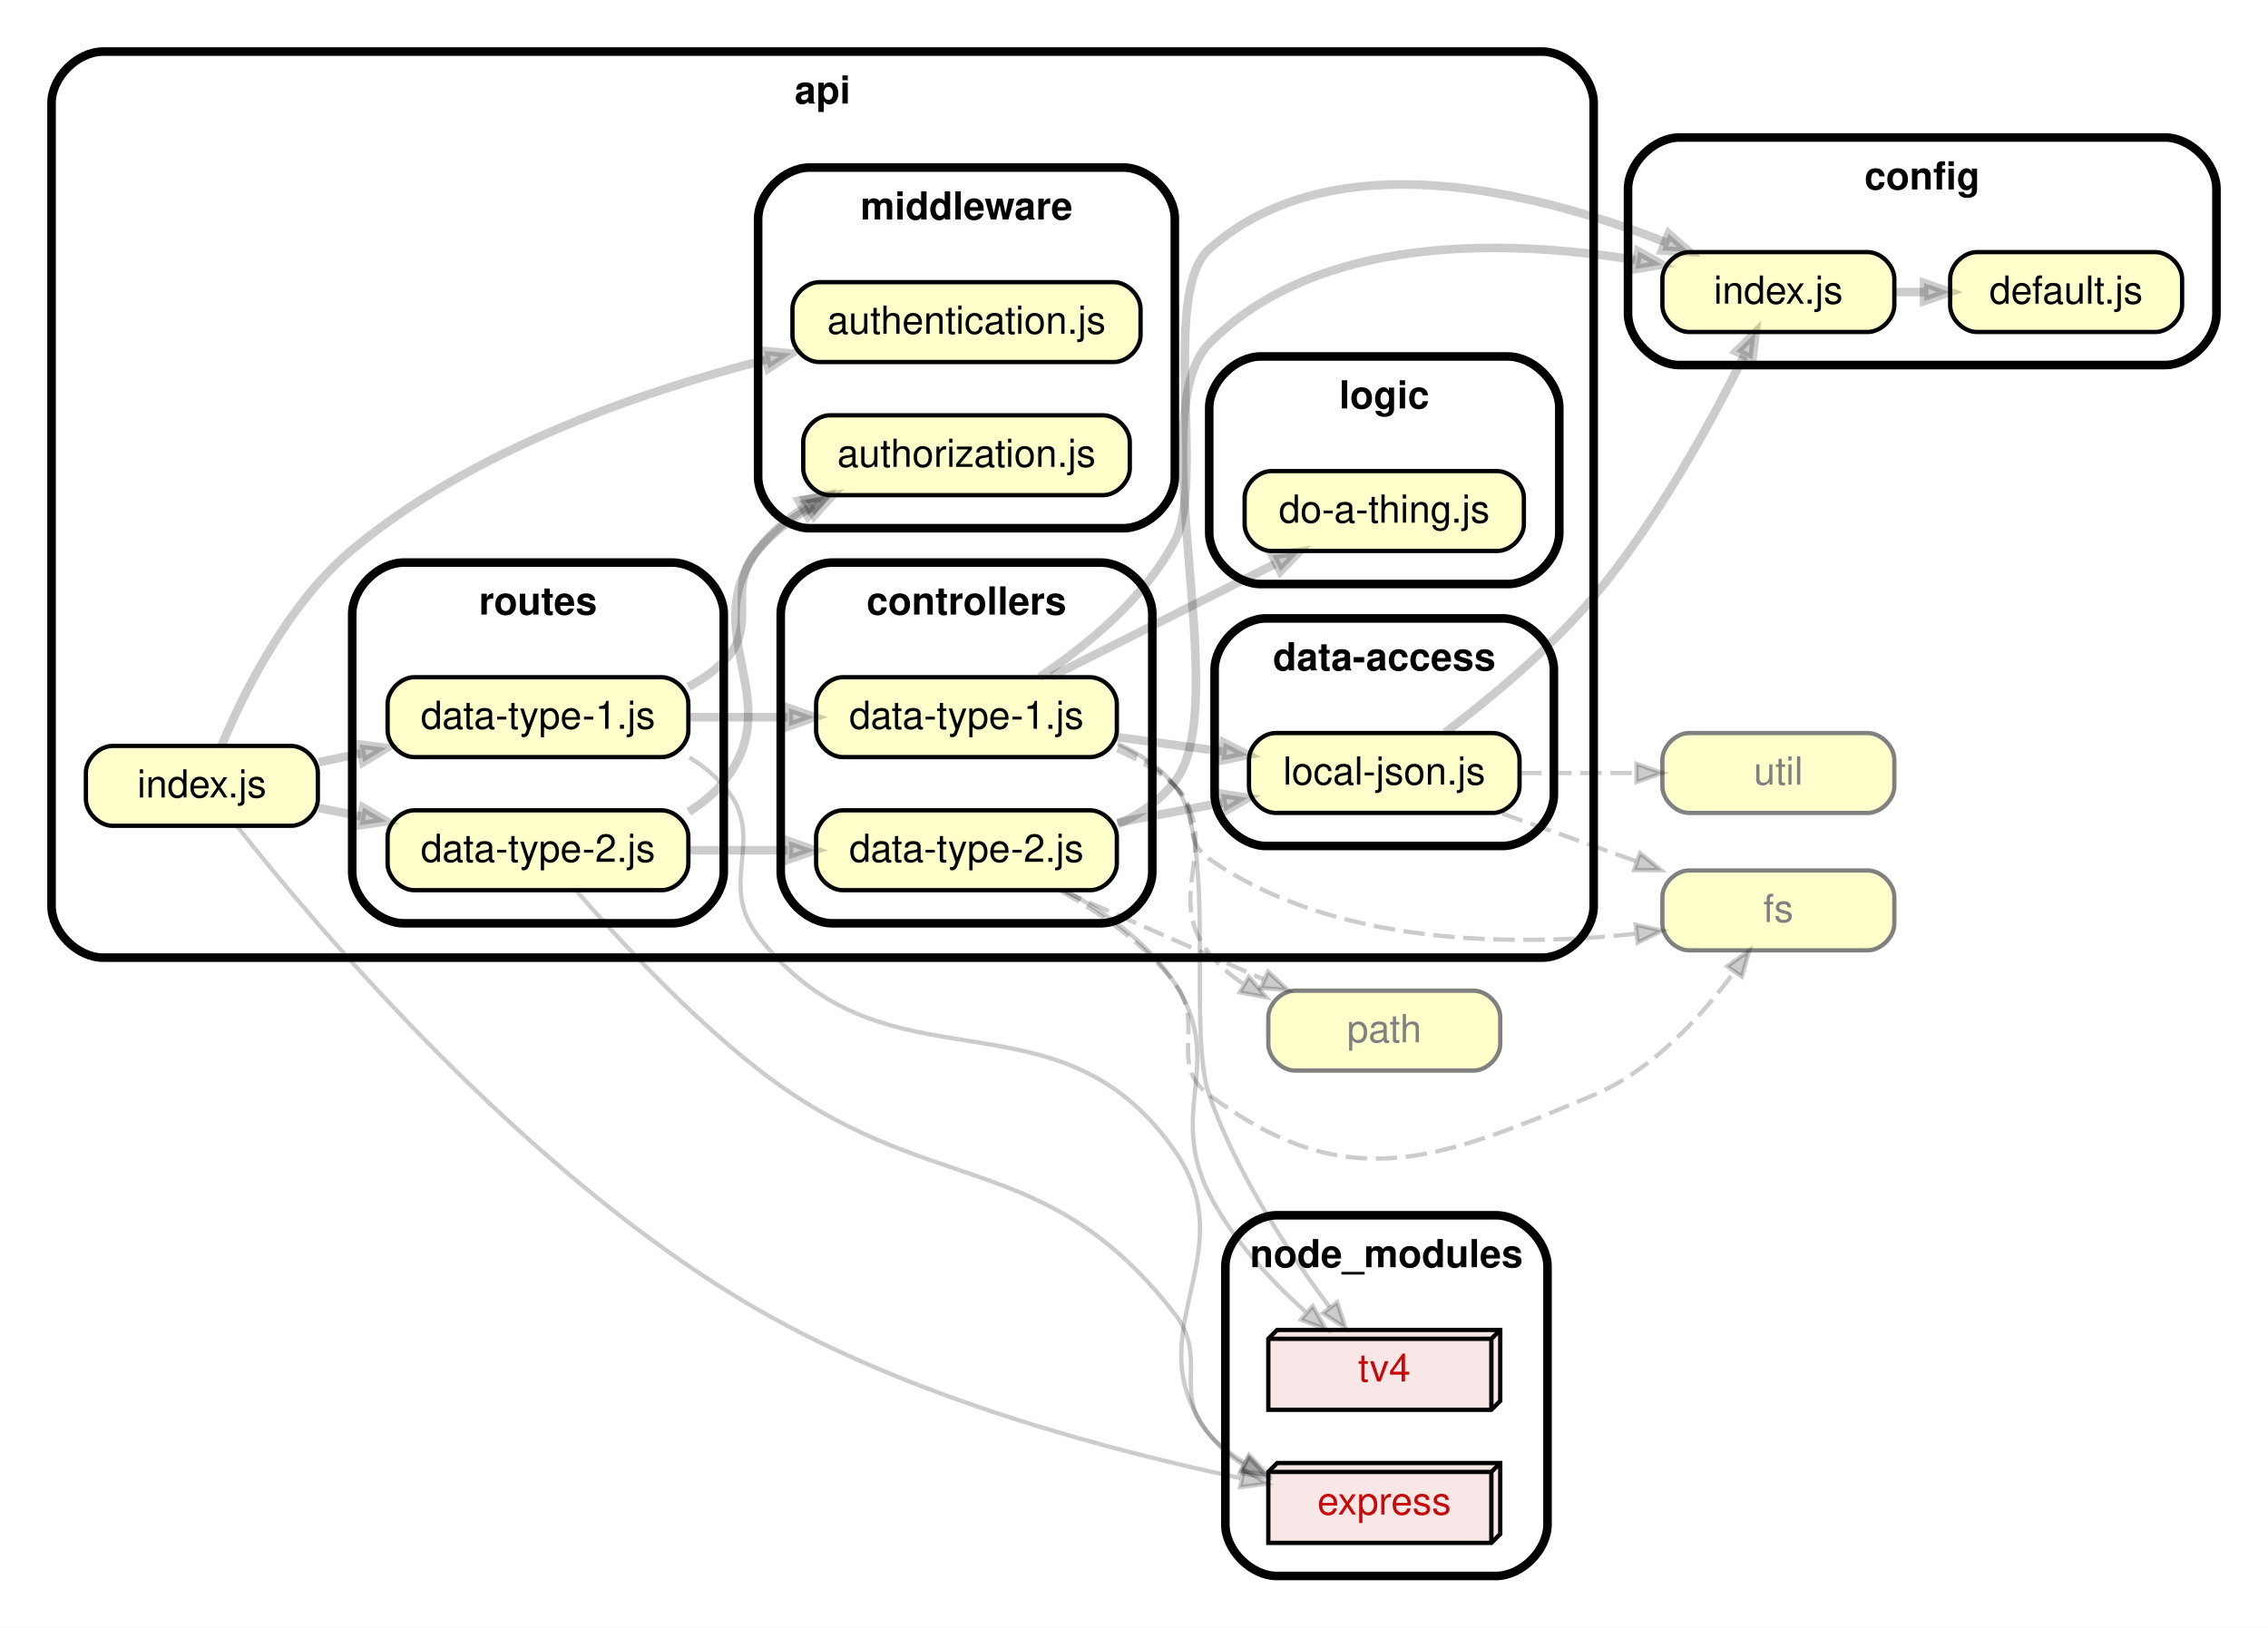
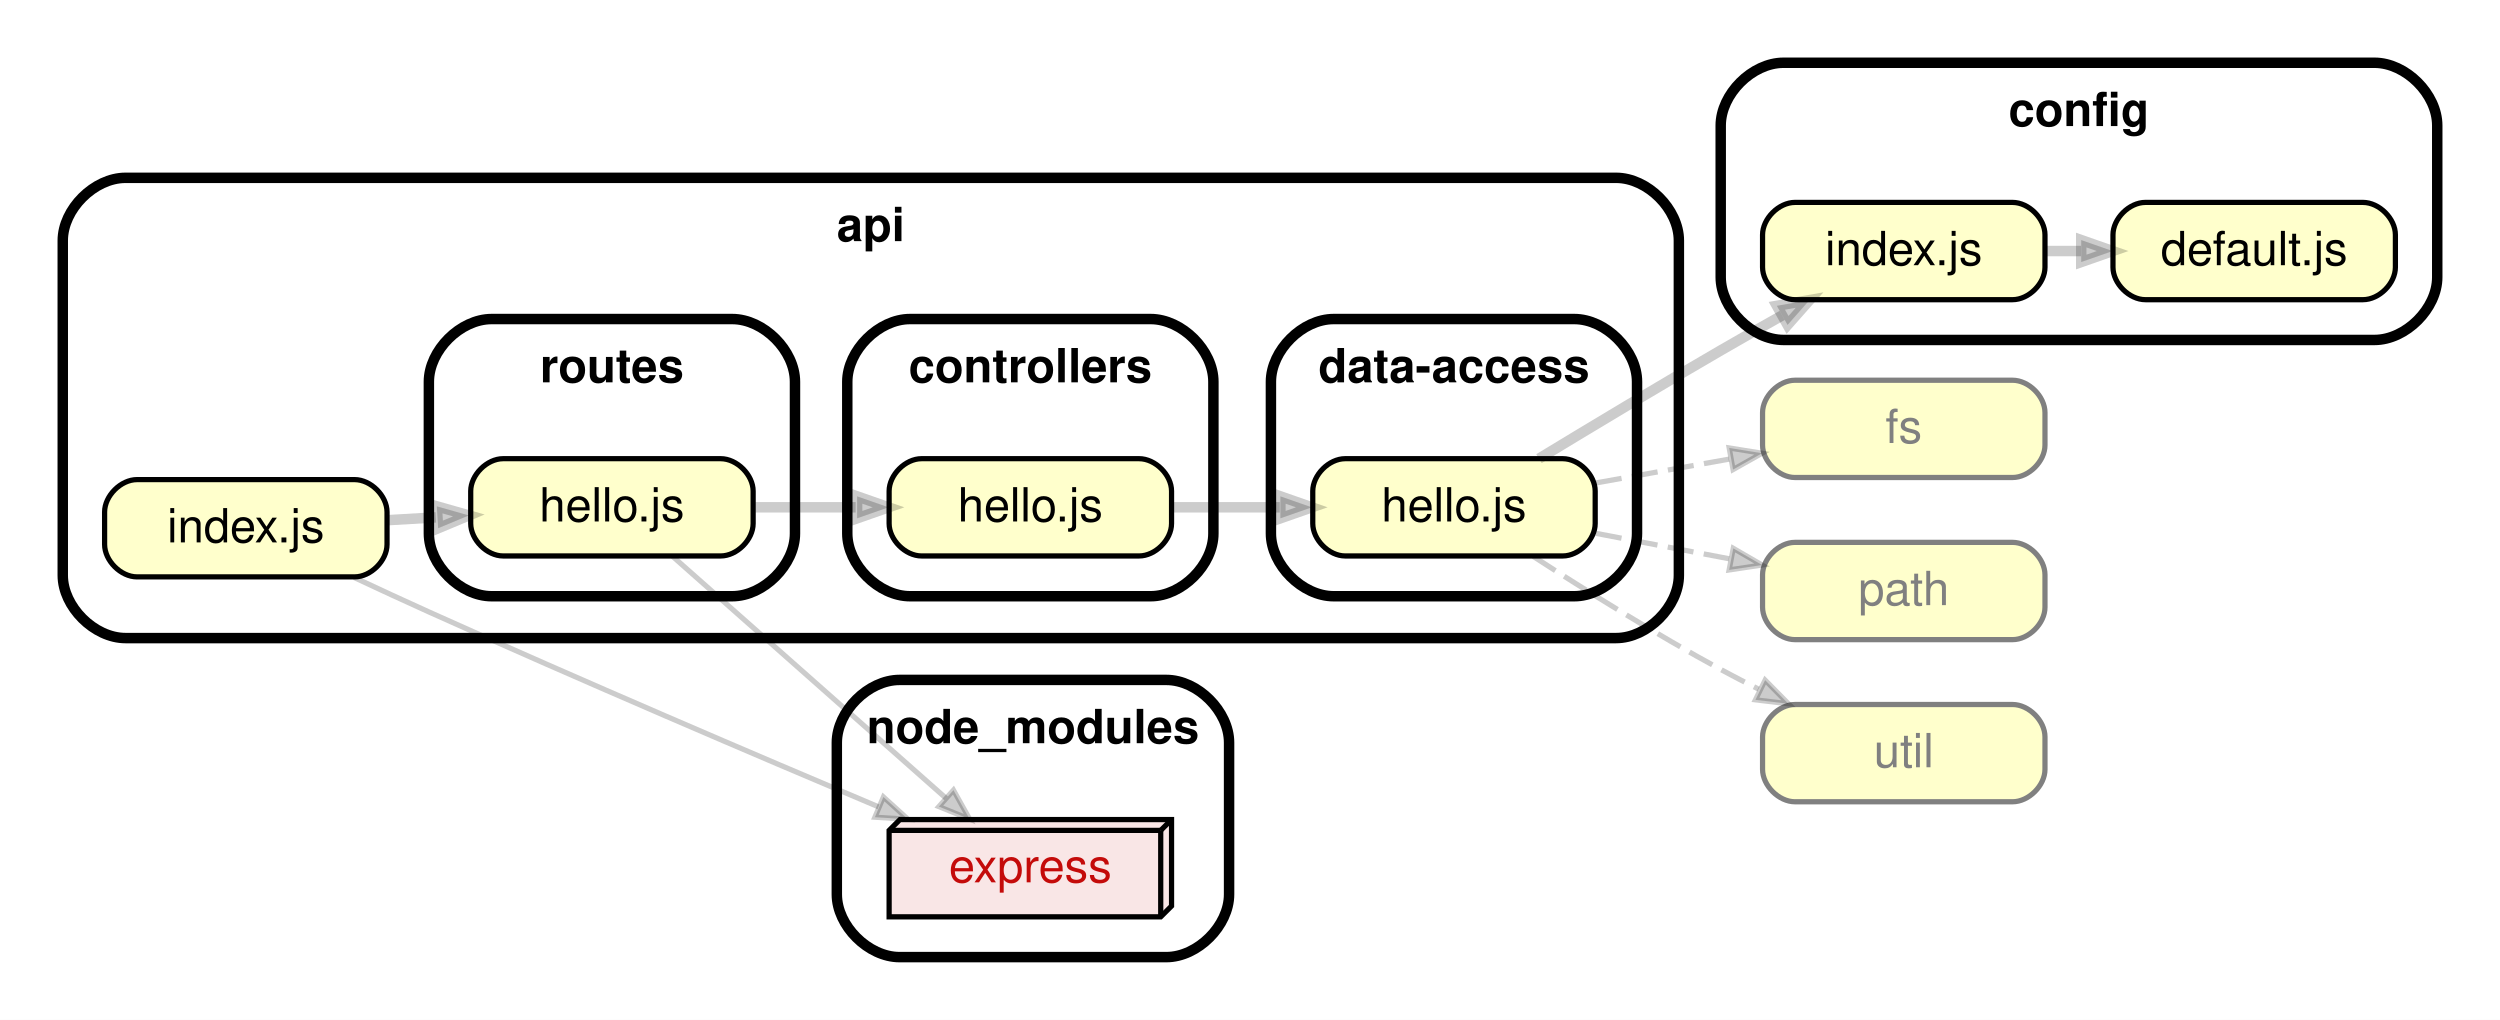
- <svg xmlns="http://www.w3.org/2000/svg" xmlns:xlink="http://www.w3.org/1999/xlink" width="528pt" height="379pt" viewBox="0.00 0.00 528.04 379.00">
-   <g id="graph0" class="graph" transform="scale(1 1) rotate(0) translate(4 375)">
-     <polygon fill="white" stroke="transparent" points="-4,4 -4,-375 524.04,-375 524.04,4 -4,4" />
+ <svg xmlns="http://www.w3.org/2000/svg" xmlns:xlink="http://www.w3.org/1999/xlink" width="478pt" height="195pt" viewBox="0.00 0.00 478.00 195.00">
+   <g id="graph0" class="graph" transform="scale(1 1) rotate(0) translate(4 191)">
+     <polygon fill="white" stroke="transparent" points="-4,4 -4,-191 474,-191 474,4 -4,4" />
    <g id="clust1" class="cluster">
-       <path fill="#ffffff" stroke="black" stroke-width="2" d="M20,-152C20,-152 355.04,-152 355.04,-152 361.04,-152 367.04,-158 367.04,-164 367.04,-164 367.04,-351 367.04,-351 367.04,-357 361.04,-363 355.04,-363 355.04,-363 20,-363 20,-363 14,-363 8,-357 8,-351 8,-351 8,-164 8,-164 8,-158 14,-152 20,-152" />
-       <text text-anchor="middle" x="187.52" y="-350.9" font-family="Helvetica,sans-Serif" font-weight="bold" font-size="9.00">api</text>
+       <path fill="#ffffff" stroke="black" stroke-width="2" d="M20,-69C20,-69 305,-69 305,-69 311,-69 317,-75 317,-81 317,-81 317,-145 317,-145 317,-151 311,-157 305,-157 305,-157 20,-157 20,-157 14,-157 8,-151 8,-145 8,-145 8,-81 8,-81 8,-75 14,-69 20,-69" />
+       <text text-anchor="middle" x="162.5" y="-144.9" font-family="Helvetica,sans-Serif" font-weight="bold" font-size="9.00">api</text>
    </g>
    <g id="clust2" class="cluster">
-       <path fill="#ffffff" stroke="black" stroke-width="2" d="M189.77,-160C189.77,-160 252.28,-160 252.28,-160 258.28,-160 264.28,-166 264.28,-172 264.28,-172 264.28,-232 264.28,-232 264.28,-238 258.28,-244 252.28,-244 252.28,-244 189.77,-244 189.77,-244 183.77,-244 177.77,-238 177.77,-232 177.77,-232 177.77,-172 177.77,-172 177.77,-166 183.77,-160 189.77,-160" />
-       <text text-anchor="middle" x="221.02" y="-231.9" font-family="Helvetica,sans-Serif" font-weight="bold" font-size="9.00">controllers</text>
+       <path fill="#ffffff" stroke="black" stroke-width="2" d="M170,-77C170,-77 216,-77 216,-77 222,-77 228,-83 228,-89 228,-89 228,-118 228,-118 228,-124 222,-130 216,-130 216,-130 170,-130 170,-130 164,-130 158,-124 158,-118 158,-118 158,-89 158,-89 158,-83 164,-77 170,-77" />
+       <text text-anchor="middle" x="193" y="-117.9" font-family="Helvetica,sans-Serif" font-weight="bold" font-size="9.00">controllers</text>
    </g>
    <g id="clust3" class="cluster">
-       <path fill="#ffffff" stroke="black" stroke-width="2" d="M290.79,-178C290.79,-178 345.78,-178 345.78,-178 351.78,-178 357.78,-184 357.78,-190 357.78,-190 357.78,-219 357.78,-219 357.78,-225 351.78,-231 345.78,-231 345.78,-231 290.79,-231 290.79,-231 284.79,-231 278.79,-225 278.79,-219 278.79,-219 278.79,-190 278.79,-190 278.79,-184 284.79,-178 290.79,-178" />
-       <text text-anchor="middle" x="318.29" y="-218.9" font-family="Helvetica,sans-Serif" font-weight="bold" font-size="9.00">data-access</text>
+       <path fill="#ffffff" stroke="black" stroke-width="2" d="M251,-77C251,-77 297,-77 297,-77 303,-77 309,-83 309,-89 309,-89 309,-118 309,-118 309,-124 303,-130 297,-130 297,-130 251,-130 251,-130 245,-130 239,-124 239,-118 239,-118 239,-89 239,-89 239,-83 245,-77 251,-77" />
+       <text text-anchor="middle" x="274" y="-117.9" font-family="Helvetica,sans-Serif" font-weight="bold" font-size="9.00">data-access</text>
    </g>
    <g id="clust4" class="cluster">
-       <path fill="#ffffff" stroke="black" stroke-width="2" d="M289.53,-239C289.53,-239 347.04,-239 347.04,-239 353.04,-239 359.04,-245 359.04,-251 359.04,-251 359.04,-280 359.04,-280 359.04,-286 353.04,-292 347.04,-292 347.04,-292 289.53,-292 289.53,-292 283.53,-292 277.53,-286 277.53,-280 277.53,-280 277.53,-251 277.53,-251 277.53,-245 283.53,-239 289.53,-239" />
-       <text text-anchor="middle" x="318.29" y="-279.9" font-family="Helvetica,sans-Serif" font-weight="bold" font-size="9.00">logic</text>
+       <path fill="#ffffff" stroke="black" stroke-width="2" d="M90,-77C90,-77 136,-77 136,-77 142,-77 148,-83 148,-89 148,-89 148,-118 148,-118 148,-124 142,-130 136,-130 136,-130 90,-130 90,-130 84,-130 78,-124 78,-118 78,-118 78,-89 78,-89 78,-83 84,-77 90,-77" />
+       <text text-anchor="middle" x="113" y="-117.9" font-family="Helvetica,sans-Serif" font-weight="bold" font-size="9.00">routes</text>
    </g>
    <g id="clust5" class="cluster">
-       <path fill="#ffffff" stroke="black" stroke-width="2" d="M184.51,-252C184.51,-252 257.53,-252 257.53,-252 263.53,-252 269.53,-258 269.53,-264 269.53,-264 269.53,-324 269.53,-324 269.53,-330 263.53,-336 257.53,-336 257.53,-336 184.51,-336 184.51,-336 178.51,-336 172.51,-330 172.51,-324 172.51,-324 172.51,-264 172.51,-264 172.51,-258 178.51,-252 184.51,-252" />
-       <text text-anchor="middle" x="221.02" y="-323.9" font-family="Helvetica,sans-Serif" font-weight="bold" font-size="9.00">middleware</text>
+       <path fill="#ffffff" stroke="black" stroke-width="2" d="M337,-126C337,-126 450,-126 450,-126 456,-126 462,-132 462,-138 462,-138 462,-167 462,-167 462,-173 456,-179 450,-179 450,-179 337,-179 337,-179 331,-179 325,-173 325,-167 325,-167 325,-138 325,-138 325,-132 331,-126 337,-126" />
+       <text text-anchor="middle" x="393.5" y="-166.9" font-family="Helvetica,sans-Serif" font-weight="bold" font-size="9.00">config</text>
    </g>
    <g id="clust6" class="cluster">
-       <path fill="#ffffff" stroke="black" stroke-width="2" d="M90,-160C90,-160 152.51,-160 152.51,-160 158.51,-160 164.51,-166 164.51,-172 164.51,-172 164.51,-232 164.51,-232 164.51,-238 158.51,-244 152.51,-244 152.51,-244 90,-244 90,-244 84,-244 78,-238 78,-232 78,-232 78,-172 78,-172 78,-166 84,-160 90,-160" />
-       <text text-anchor="middle" x="121.26" y="-231.9" font-family="Helvetica,sans-Serif" font-weight="bold" font-size="9.00">routes</text>
-     </g>
-     <g id="clust7" class="cluster">
-       <path fill="#ffffff" stroke="black" stroke-width="2" d="M387.04,-290C387.04,-290 500.04,-290 500.04,-290 506.04,-290 512.04,-296 512.04,-302 512.04,-302 512.04,-331 512.04,-331 512.04,-337 506.04,-343 500.04,-343 500.04,-343 387.04,-343 387.04,-343 381.04,-343 375.04,-337 375.04,-331 375.04,-331 375.04,-302 375.04,-302 375.04,-296 381.04,-290 387.04,-290" />
-       <text text-anchor="middle" x="443.54" y="-330.9" font-family="Helvetica,sans-Serif" font-weight="bold" font-size="9.00">config</text>
-     </g>
-     <g id="clust8" class="cluster">
-       <path fill="#ffffff" stroke="black" stroke-width="2" d="M293.29,-8C293.29,-8 344.29,-8 344.29,-8 350.29,-8 356.29,-14 356.29,-20 356.29,-20 356.29,-80 356.29,-80 356.29,-86 350.29,-92 344.29,-92 344.29,-92 293.29,-92 293.29,-92 287.29,-92 281.29,-86 281.29,-80 281.29,-80 281.29,-20 281.29,-20 281.29,-14 287.29,-8 293.29,-8" />
-       <text text-anchor="middle" x="318.79" y="-79.9" font-family="Helvetica,sans-Serif" font-weight="bold" font-size="9.00">node_modules</text>
+       <path fill="#ffffff" stroke="black" stroke-width="2" d="M168,-8C168,-8 219,-8 219,-8 225,-8 231,-14 231,-20 231,-20 231,-49 231,-49 231,-55 225,-61 219,-61 219,-61 168,-61 168,-61 162,-61 156,-55 156,-49 156,-49 156,-20 156,-20 156,-14 162,-8 168,-8" />
+       <text text-anchor="middle" x="193.5" y="-48.9" font-family="Helvetica,sans-Serif" font-weight="bold" font-size="9.00">node_modules</text>
    </g>
    <g id="node1" class="node">
      <g id="a_node1">
-         <a xlink:href="api/controllers/data-type-1.js" xlink:title="data-type-1.js">
-           <path fill="#ffffcc" stroke="black" d="M249.83,-217.3C249.83,-217.3 192.21,-217.3 192.21,-217.3 189.11,-217.3 186.01,-214.2 186.01,-211.1 186.01,-211.1 186.01,-204.9 186.01,-204.9 186.01,-201.8 189.11,-198.7 192.21,-198.7 192.21,-198.7 249.83,-198.7 249.83,-198.7 252.93,-198.7 256.03,-201.8 256.03,-204.9 256.03,-204.9 256.03,-211.1 256.03,-211.1 256.03,-214.2 252.93,-217.3 249.83,-217.3" />
-           <text text-anchor="middle" x="221.02" y="-205.3" font-family="Helvetica,sans-Serif" font-size="9.00">data-type-1.js</text>
+         <a xlink:href="api/controllers/hello.js" xlink:title="hello.js">
+           <path fill="#ffffcc" stroke="black" d="M213.8,-103.3C213.8,-103.3 172.2,-103.3 172.2,-103.3 169.1,-103.3 166,-100.2 166,-97.1 166,-97.1 166,-90.9 166,-90.9 166,-87.8 169.1,-84.7 172.2,-84.7 172.2,-84.7 213.8,-84.7 213.8,-84.7 216.9,-84.7 220,-87.8 220,-90.9 220,-90.9 220,-97.1 220,-97.1 220,-100.2 216.9,-103.3 213.8,-103.3" />
+           <text text-anchor="middle" x="193" y="-91.3" font-family="Helvetica,sans-Serif" font-size="9.00">hello.js</text>
        </a>
      </g>
    </g>
    <g id="node2" class="node">
      <g id="a_node2">
-         <a xlink:href="config/index.js" xlink:title="index.js">
-           <path fill="#ffffcc" stroke="black" d="M430.84,-316.3C430.84,-316.3 389.24,-316.3 389.24,-316.3 386.14,-316.3 383.04,-313.2 383.04,-310.1 383.04,-310.1 383.04,-303.9 383.04,-303.9 383.04,-300.8 386.14,-297.7 389.24,-297.7 389.24,-297.7 430.84,-297.7 430.84,-297.7 433.94,-297.7 437.04,-300.8 437.04,-303.9 437.04,-303.9 437.04,-310.1 437.04,-310.1 437.04,-313.2 433.94,-316.3 430.84,-316.3" />
-           <text text-anchor="middle" x="410.04" y="-304.3" font-family="Helvetica,sans-Serif" font-size="9.00">index.js</text>
+         <a xlink:href="api/data-access/hello.js" xlink:title="hello.js">
+           <path fill="#ffffcc" stroke="black" d="M294.8,-103.3C294.8,-103.3 253.2,-103.3 253.2,-103.3 250.1,-103.3 247,-100.2 247,-97.1 247,-97.1 247,-90.9 247,-90.9 247,-87.8 250.1,-84.7 253.2,-84.7 253.2,-84.7 294.8,-84.7 294.8,-84.7 297.9,-84.7 301,-87.8 301,-90.9 301,-90.9 301,-97.1 301,-97.1 301,-100.2 297.9,-103.3 294.8,-103.3" />
+           <text text-anchor="middle" x="274" y="-91.3" font-family="Helvetica,sans-Serif" font-size="9.00">hello.js</text>
        </a>
      </g>
    </g>
    <g id="edge1" class="edge">
-       <path fill="none" stroke="#000000" stroke-width="2" stroke-opacity="0.2" d="M238.04,-217.33C248.84,-224.53 262.38,-235.53 269.53,-249 276.67,-262.44 266.16,-306.89 277.53,-317 306.41,-342.68 354.36,-330.16 383.69,-318.64" />
-       <polygon fill="#000000" fill-opacity="0.2" stroke="#000000" stroke-width="2" stroke-opacity="0.2" points="384.52,-320.57 389.29,-316.36 382.94,-316.68 384.52,-320.57" />
+       <path fill="none" stroke="#000000" stroke-width="2" stroke-opacity="0.2" d="M220.31,-94C226.84,-94 233.91,-94 240.69,-94" />
+       <polygon fill="#000000" fill-opacity="0.2" stroke="#000000" stroke-width="2" stroke-opacity="0.2" points="240.81,-96.1 246.81,-94 240.81,-91.9 240.81,-96.1" />
    </g>
    <g id="node3" class="node">
      <g id="a_node3">
-         <a xlink:href="api/data-access/local-json.js" xlink:title="local-json.js">
-           <path fill="#ffffcc" stroke="black" d="M343.58,-204.3C343.58,-204.3 292.99,-204.3 292.99,-204.3 289.89,-204.3 286.79,-201.2 286.79,-198.1 286.79,-198.1 286.79,-191.9 286.79,-191.9 286.79,-188.8 289.89,-185.7 292.99,-185.7 292.99,-185.7 343.58,-185.7 343.58,-185.7 346.68,-185.7 349.78,-188.8 349.78,-191.9 349.78,-191.9 349.78,-198.1 349.78,-198.1 349.78,-201.2 346.68,-204.3 343.58,-204.3" />
-           <text text-anchor="middle" x="318.29" y="-192.3" font-family="Helvetica,sans-Serif" font-size="9.00">local-json.js</text>
+         <a xlink:href="config/index.js" xlink:title="index.js">
+           <path fill="#ffffcc" stroke="black" d="M380.8,-152.3C380.8,-152.3 339.2,-152.3 339.2,-152.3 336.1,-152.3 333,-149.2 333,-146.1 333,-146.1 333,-139.9 333,-139.9 333,-136.8 336.1,-133.7 339.2,-133.7 339.2,-133.7 380.8,-133.7 380.8,-133.7 383.9,-133.7 387,-136.8 387,-139.9 387,-139.9 387,-146.1 387,-146.1 387,-149.2 383.9,-152.3 380.8,-152.3" />
+           <text text-anchor="middle" x="360" y="-140.3" font-family="Helvetica,sans-Serif" font-size="9.00">index.js</text>
        </a>
      </g>
    </g>
    <g id="edge2" class="edge">
-       <path fill="none" stroke="#000000" stroke-width="2" stroke-opacity="0.2" d="M256.14,-203.34C264.06,-202.26 272.51,-201.11 280.53,-200.02" />
-       <polygon fill="#000000" fill-opacity="0.2" stroke="#000000" stroke-width="2" stroke-opacity="0.2" points="280.91,-202.08 286.57,-199.19 280.34,-197.92 280.91,-202.08" />
+       <path fill="none" stroke="#000000" stroke-width="2" stroke-opacity="0.2" d="M290.25,-103.31C300.11,-109.3 313.26,-117.2 325,-124 328.78,-126.19 332.82,-128.49 336.75,-130.69" />
+       <polygon fill="#000000" fill-opacity="0.2" stroke="#000000" stroke-width="2" stroke-opacity="0.2" points="335.73,-132.53 341.99,-133.63 337.78,-128.87 335.73,-132.53" />
    </g>
    <g id="node4" class="node">
-       <g id="a_node4">
-         <a xlink:href="api/logic/do-a-thing.js" xlink:title="do-a-thing.js">
-           <path fill="#ffffcc" stroke="black" d="M344.59,-265.3C344.59,-265.3 291.98,-265.3 291.98,-265.3 288.88,-265.3 285.78,-262.2 285.78,-259.1 285.78,-259.1 285.78,-252.9 285.78,-252.9 285.78,-249.8 288.88,-246.7 291.98,-246.7 291.98,-246.7 344.59,-246.7 344.59,-246.7 347.69,-246.7 350.79,-249.8 350.79,-252.9 350.79,-252.9 350.79,-259.1 350.79,-259.1 350.79,-262.2 347.69,-265.3 344.59,-265.3" />
-           <text text-anchor="middle" x="318.29" y="-253.3" font-family="Helvetica,sans-Serif" font-size="9.00">do-a-thing.js</text>
+       <path fill="#ffffcc" stroke="grey" d="M380.8,-118.3C380.8,-118.3 339.2,-118.3 339.2,-118.3 336.1,-118.3 333,-115.2 333,-112.1 333,-112.1 333,-105.9 333,-105.9 333,-102.8 336.1,-99.7 339.2,-99.7 339.2,-99.7 380.8,-99.7 380.8,-99.7 383.9,-99.7 387,-102.8 387,-105.9 387,-105.9 387,-112.1 387,-112.1 387,-115.2 383.9,-118.3 380.8,-118.3" />
+       <text text-anchor="middle" x="360" y="-106.3" font-family="Helvetica,sans-Serif" font-size="9.00" fill="grey">fs</text>
+     </g>
+     <g id="edge3" class="edge">
+       <path fill="none" stroke="#000000" stroke-dasharray="5,2" stroke-opacity="0.2" d="M301.12,-98.66C309.18,-100.1 318.15,-101.71 326.58,-103.21" />
+       <polygon fill="#000000" fill-opacity="0.2" stroke="#000000" stroke-opacity="0.2" points="326.62,-105.35 332.9,-104.34 327.36,-101.22 326.62,-105.35" />
+     </g>
+     <g id="node5" class="node">
+       <path fill="#ffffcc" stroke="grey" d="M380.8,-87.3C380.8,-87.3 339.2,-87.3 339.2,-87.3 336.1,-87.3 333,-84.2 333,-81.1 333,-81.1 333,-74.9 333,-74.9 333,-71.8 336.1,-68.7 339.2,-68.7 339.2,-68.7 380.8,-68.7 380.8,-68.7 383.9,-68.7 387,-71.8 387,-74.9 387,-74.9 387,-81.1 387,-81.1 387,-84.2 383.9,-87.3 380.8,-87.3" />
+       <text text-anchor="middle" x="360" y="-75.3" font-family="Helvetica,sans-Serif" font-size="9.00" fill="grey">path</text>
+     </g>
+     <g id="edge4" class="edge">
+       <path fill="none" stroke="#000000" stroke-dasharray="5,2" stroke-opacity="0.2" d="M301.12,-89.03C309.18,-87.49 318.15,-85.78 326.58,-84.17" />
+       <polygon fill="#000000" fill-opacity="0.2" stroke="#000000" stroke-opacity="0.2" points="327.4,-86.16 332.9,-82.97 326.61,-82.03 327.4,-86.16" />
+     </g>
+     <g id="node6" class="node">
+       <path fill="#ffffcc" stroke="grey" d="M380.8,-56.3C380.8,-56.3 339.2,-56.3 339.2,-56.3 336.1,-56.3 333,-53.2 333,-50.1 333,-50.1 333,-43.9 333,-43.9 333,-40.8 336.1,-37.7 339.2,-37.7 339.2,-37.7 380.8,-37.7 380.8,-37.7 383.9,-37.7 387,-40.8 387,-43.9 387,-43.9 387,-50.1 387,-50.1 387,-53.2 383.9,-56.3 380.8,-56.3" />
+       <text text-anchor="middle" x="360" y="-44.3" font-family="Helvetica,sans-Serif" font-size="9.00" fill="grey">util</text>
+     </g>
+     <g id="edge5" class="edge">
+       <path fill="none" stroke="#000000" stroke-dasharray="5,2" stroke-opacity="0.2" d="M289.18,-84.6C299.05,-78.21 312.61,-69.73 325,-63 327.32,-61.74 329.76,-60.48 332.22,-59.25" />
+       <polygon fill="#000000" fill-opacity="0.2" stroke="#000000" stroke-opacity="0.2" points="333.49,-60.96 337.95,-56.44 331.64,-57.19 333.49,-60.96" />
+     </g>
+     <g id="node10" class="node">
+       <g id="a_node10">
+         <a xlink:href="config/default.js" xlink:title="default.js">
+           <path fill="#ffffcc" stroke="black" d="M447.8,-152.3C447.8,-152.3 406.2,-152.3 406.2,-152.3 403.1,-152.3 400,-149.2 400,-146.1 400,-146.1 400,-139.9 400,-139.9 400,-136.8 403.1,-133.7 406.2,-133.7 406.2,-133.7 447.8,-133.7 447.8,-133.7 450.9,-133.7 454,-136.8 454,-139.9 454,-139.9 454,-146.1 454,-146.1 454,-149.2 450.9,-152.3 447.8,-152.3" />
+           <text text-anchor="middle" x="427" y="-140.3" font-family="Helvetica,sans-Serif" font-size="9.00">default.js</text>
        </a>
      </g>
    </g>
-     <g id="edge3" class="edge">
-       <path fill="none" stroke="#000000" stroke-width="2" stroke-opacity="0.2" d="M240.84,-217.48C255.72,-224.98 276.6,-235.5 292.77,-243.65" />
-       <polygon fill="#000000" fill-opacity="0.2" stroke="#000000" stroke-width="2" stroke-opacity="0.2" points="292.2,-245.71 298.5,-246.54 294.09,-241.96 292.2,-245.71" />
-     </g>
-     <g id="node5" class="node">
-       <path fill="#ffffcc" stroke="grey" d="M430.84,-172.3C430.84,-172.3 389.24,-172.3 389.24,-172.3 386.14,-172.3 383.04,-169.2 383.04,-166.1 383.04,-166.1 383.04,-159.9 383.04,-159.9 383.04,-156.8 386.14,-153.7 389.24,-153.7 389.24,-153.7 430.84,-153.7 430.84,-153.7 433.94,-153.7 437.04,-156.8 437.04,-159.9 437.04,-159.9 437.04,-166.1 437.04,-166.1 437.04,-169.2 433.94,-172.3 430.84,-172.3" />
-       <text text-anchor="middle" x="410.04" y="-160.3" font-family="Helvetica,sans-Serif" font-size="9.00" fill="grey">fs</text>
-     </g>
-     <g id="edge4" class="edge">
-       <path fill="none" stroke="#000000" stroke-dasharray="5,2" stroke-opacity="0.2" d="M256.07,-200.33C260.95,-198.2 265.63,-195.47 269.53,-192 275.77,-186.44 270.69,-179.79 277.53,-175 306.42,-154.76 348.09,-154.52 376.74,-157.54" />
-       <polygon fill="#000000" fill-opacity="0.2" stroke="#000000" stroke-opacity="0.2" points="376.8,-159.66 383.01,-158.28 377.29,-155.49 376.8,-159.66" />
-     </g>
-     <g id="node6" class="node">
-       <path fill="#ffffcc" stroke="grey" d="M339.08,-144.3C339.08,-144.3 297.49,-144.3 297.49,-144.3 294.39,-144.3 291.29,-141.2 291.29,-138.1 291.29,-138.1 291.29,-131.9 291.29,-131.9 291.29,-128.8 294.39,-125.7 297.49,-125.7 297.49,-125.7 339.08,-125.7 339.08,-125.7 342.18,-125.7 345.29,-128.8 345.29,-131.9 345.29,-131.9 345.29,-138.1 345.29,-138.1 345.29,-141.2 342.18,-144.3 339.08,-144.3" />
-       <text text-anchor="middle" x="318.29" y="-132.3" font-family="Helvetica,sans-Serif" font-size="9.00" fill="grey">path</text>
-     </g>
-     <g id="edge5" class="edge">
-       <path fill="none" stroke="#000000" stroke-dasharray="5,2" stroke-opacity="0.2" d="M256.36,-201.32C261.33,-199.06 265.96,-196.04 269.53,-192 281.25,-178.75 266.49,-166.83 277.53,-153 279.72,-150.26 282.41,-147.93 285.36,-145.94" />
-       <polygon fill="#000000" fill-opacity="0.2" stroke="#000000" stroke-opacity="0.2" points="286.76,-147.55 290.88,-142.72 284.64,-143.92 286.76,-147.55" />
+     <g id="edge10" class="edge">
+       <path fill="none" stroke="#000000" stroke-width="2" stroke-opacity="0.2" d="M387.06,-143C389.32,-143 391.61,-143 393.9,-143" />
+       <polygon fill="#000000" fill-opacity="0.2" stroke="#000000" stroke-width="2" stroke-opacity="0.2" points="393.93,-145.1 399.93,-143 393.93,-140.9 393.93,-145.1" />
    </g>
    <g id="node7" class="node">
      <g id="a_node7">
-         <a xlink:href="node_modules/tv4" xlink:title="tv4">
-           <polygon fill="#c40b0a" fill-opacity="0.102" stroke="black" points="345.29,-65.3 293.35,-65.3 291.29,-63.23 291.29,-46.7 343.22,-46.7 345.29,-48.77 345.29,-65.3" />
-           <polyline fill="none" stroke="black" points="343.22,-63.23 291.29,-63.23 " />
-           <polyline fill="none" stroke="black" points="343.22,-63.23 343.22,-46.7 " />
-           <polyline fill="none" stroke="black" points="343.22,-63.23 345.29,-65.3 " />
-           <text text-anchor="middle" x="318.29" y="-53.3" font-family="Helvetica,sans-Serif" font-size="9.00" fill="#c40b0a">tv4</text>
+         <a xlink:href="api/index.js" xlink:title="index.js">
+           <path fill="#ffffcc" stroke="black" d="M63.8,-99.3C63.8,-99.3 22.2,-99.3 22.2,-99.3 19.1,-99.3 16,-96.2 16,-93.1 16,-93.1 16,-86.9 16,-86.9 16,-83.8 19.1,-80.7 22.2,-80.7 22.2,-80.7 63.8,-80.7 63.8,-80.7 66.9,-80.7 70,-83.8 70,-86.9 70,-86.9 70,-93.1 70,-93.1 70,-96.2 66.9,-99.3 63.8,-99.3" />
+           <text text-anchor="middle" x="43" y="-87.3" font-family="Helvetica,sans-Serif" font-size="9.00">index.js</text>
+         </a>
+       </g>
+     </g>
+     <g id="node8" class="node">
+       <g id="a_node8">
+         <a xlink:href="api/routes/hello.js" xlink:title="hello.js">
+           <path fill="#ffffcc" stroke="black" d="M133.8,-103.3C133.8,-103.3 92.2,-103.3 92.2,-103.3 89.1,-103.3 86,-100.2 86,-97.1 86,-97.1 86,-90.9 86,-90.9 86,-87.8 89.1,-84.7 92.2,-84.7 92.2,-84.7 133.8,-84.7 133.8,-84.7 136.9,-84.7 140,-87.8 140,-90.9 140,-90.9 140,-97.1 140,-97.1 140,-100.2 136.9,-103.3 133.8,-103.3" />
+           <text text-anchor="middle" x="113" y="-91.3" font-family="Helvetica,sans-Serif" font-size="9.00">hello.js</text>
        </a>
      </g>
    </g>
    <g id="edge6" class="edge">
-       <path fill="none" stroke="#000000" stroke-opacity="0.2" d="M256.21,-201.82C261.32,-199.51 266.04,-196.34 269.53,-192 279.63,-179.47 272.27,-135.21 277.53,-120 283.9,-101.61 296.29,-82.99 305.55,-70.61" />
-       <polygon fill="#000000" fill-opacity="0.2" stroke="#000000" stroke-opacity="0.2" points="307.33,-71.74 309.3,-65.7 303.99,-69.19 307.33,-71.74" />
-     </g>
-     <g id="node16" class="node">
-       <g id="a_node16">
-         <a xlink:href="config/default.js" xlink:title="default.js">
-           <path fill="#ffffcc" stroke="black" d="M497.84,-316.3C497.84,-316.3 456.24,-316.3 456.24,-316.3 453.14,-316.3 450.04,-313.2 450.04,-310.1 450.04,-310.1 450.04,-303.9 450.04,-303.9 450.04,-300.8 453.14,-297.7 456.24,-297.7 456.24,-297.7 497.84,-297.7 497.84,-297.7 500.94,-297.7 504.04,-300.8 504.04,-303.9 504.04,-303.9 504.04,-310.1 504.04,-310.1 504.04,-313.2 500.94,-316.3 497.84,-316.3" />
-           <text text-anchor="middle" x="477.04" y="-304.3" font-family="Helvetica,sans-Serif" font-size="9.00">default.js</text>
-         </a>
-       </g>
-     </g>
-     <g id="edge25" class="edge">
-       <path fill="none" stroke="#000000" stroke-width="2" stroke-opacity="0.2" d="M437.1,-307C439.35,-307 441.65,-307 443.94,-307" />
-       <polygon fill="#000000" fill-opacity="0.2" stroke="#000000" stroke-width="2" stroke-opacity="0.2" points="443.97,-309.1 449.97,-307 443.97,-304.9 443.97,-309.1" />
-     </g>
-     <g id="edge12" class="edge">
-       <path fill="none" stroke="#000000" stroke-width="2" stroke-opacity="0.2" d="M332.48,-204.43C342.7,-212.16 356.79,-223.78 367.04,-236 381.82,-253.63 394.59,-277.1 402.05,-292.13" />
-       <polygon fill="#000000" fill-opacity="0.2" stroke="#000000" stroke-width="2" stroke-opacity="0.2" points="400.22,-293.16 404.74,-297.64 404,-291.33 400.22,-293.16" />
-     </g>
-     <g id="edge13" class="edge">
-       <path fill="none" stroke="#000000" stroke-dasharray="5,2" stroke-opacity="0.2" d="M345.73,-185.57C355.5,-182.09 366.68,-178.1 376.9,-174.46" />
-       <polygon fill="#000000" fill-opacity="0.2" stroke="#000000" stroke-opacity="0.2" points="377.84,-176.35 382.78,-172.36 376.43,-172.4 377.84,-176.35" />
+       <path fill="none" stroke="#000000" stroke-width="2" stroke-opacity="0.2" d="M70.1,-91.54C73.12,-91.71 76.23,-91.9 79.33,-92.08" />
+       <polygon fill="#000000" fill-opacity="0.2" stroke="#000000" stroke-width="2" stroke-opacity="0.2" points="79.52,-94.19 85.64,-92.45 79.77,-90 79.52,-94.19" />
    </g>
    <g id="node9" class="node">
-       <path fill="#ffffcc" stroke="grey" d="M430.84,-204.3C430.84,-204.3 389.24,-204.3 389.24,-204.3 386.14,-204.3 383.04,-201.2 383.04,-198.1 383.04,-198.1 383.04,-191.9 383.04,-191.9 383.04,-188.8 386.14,-185.7 389.24,-185.7 389.24,-185.7 430.84,-185.7 430.84,-185.7 433.94,-185.7 437.04,-188.8 437.04,-191.9 437.04,-191.9 437.04,-198.1 437.04,-198.1 437.04,-201.2 433.94,-204.3 430.84,-204.3" />
-       <text text-anchor="middle" x="410.04" y="-192.3" font-family="Helvetica,sans-Serif" font-size="9.00" fill="grey">util</text>
-     </g>
-     <g id="edge14" class="edge">
-       <path fill="none" stroke="#000000" stroke-dasharray="5,2" stroke-opacity="0.2" d="M349.92,-195C358.59,-195 368.04,-195 376.79,-195" />
-       <polygon fill="#000000" fill-opacity="0.2" stroke="#000000" stroke-opacity="0.2" points="377.02,-197.1 383.02,-195 377.02,-192.9 377.02,-197.1" />
-     </g>
-     <g id="node8" class="node">
-       <g id="a_node8">
-         <a xlink:href="api/controllers/data-type-2.js" xlink:title="data-type-2.js">
-           <path fill="#ffffcc" stroke="black" d="M249.83,-186.3C249.83,-186.3 192.21,-186.3 192.21,-186.3 189.11,-186.3 186.01,-183.2 186.01,-180.1 186.01,-180.1 186.01,-173.9 186.01,-173.9 186.01,-170.8 189.11,-167.7 192.21,-167.7 192.21,-167.7 249.83,-167.7 249.83,-167.7 252.93,-167.7 256.03,-170.8 256.03,-173.9 256.03,-173.9 256.03,-180.1 256.03,-180.1 256.03,-183.2 252.93,-186.3 249.83,-186.3" />
-           <text text-anchor="middle" x="221.02" y="-174.3" font-family="Helvetica,sans-Serif" font-size="9.00">data-type-2.js</text>
+       <g id="a_node9">
+         <a xlink:href="node_modules/express" xlink:title="express">
+           <polygon fill="#c40b0a" fill-opacity="0.102" stroke="black" points="220,-34.3 168.07,-34.3 166,-32.23 166,-15.7 217.93,-15.7 220,-17.77 220,-34.3" />
+           <polyline fill="none" stroke="black" points="217.93,-32.23 166,-32.23 " />
+           <polyline fill="none" stroke="black" points="217.93,-32.23 217.93,-15.7 " />
+           <polyline fill="none" stroke="black" points="217.93,-32.23 220,-34.3 " />
+           <text text-anchor="middle" x="193" y="-22.3" font-family="Helvetica,sans-Serif" font-size="9.00" fill="#c40b0a">express</text>
        </a>
      </g>
    </g>
    <g id="edge7" class="edge">
-       <path fill="none" stroke="#000000" stroke-width="2" stroke-opacity="0.2" d="M256.33,-183.09C261.43,-185.41 266.11,-188.61 269.53,-193 283.51,-210.93 261.56,-278.82 277.53,-295 302.87,-320.66 346.73,-319.32 376.77,-314.47" />
-       <polygon fill="#000000" fill-opacity="0.2" stroke="#000000" stroke-width="2" stroke-opacity="0.2" points="377.41,-316.49 382.96,-313.39 376.69,-312.35 377.41,-316.49" />
+       <path fill="none" stroke="#000000" stroke-opacity="0.2" d="M63.72,-80.58C68.39,-78.39 73.36,-76.09 78,-74 107.16,-60.88 140.82,-46.5 163.97,-36.73" />
+       <polygon fill="#000000" fill-opacity="0.2" stroke="#000000" stroke-opacity="0.2" points="164.91,-38.62 169.62,-34.35 163.28,-34.75 164.91,-38.62" />
    </g>
    <g id="edge8" class="edge">
-       <path fill="none" stroke="#000000" stroke-width="2" stroke-opacity="0.2" d="M256.14,-183.45C264.06,-184.94 272.51,-186.54 280.53,-188.06" />
-       <polygon fill="#000000" fill-opacity="0.2" stroke="#000000" stroke-width="2" stroke-opacity="0.2" points="280.28,-190.15 286.57,-189.2 281.06,-186.02 280.28,-190.15" />
+       <path fill="none" stroke="#000000" stroke-width="2" stroke-opacity="0.2" d="M140.41,-94C146.57,-94 153.21,-94 159.6,-94" />
+       <polygon fill="#000000" fill-opacity="0.2" stroke="#000000" stroke-width="2" stroke-opacity="0.2" points="159.88,-96.1 165.88,-94 159.88,-91.9 159.88,-96.1" />
    </g>
    <g id="edge9" class="edge">
-       <path fill="none" stroke="#000000" stroke-dasharray="5,2" stroke-opacity="0.2" d="M242.94,-167.51C252.26,-162.35 262.66,-155.13 269.53,-146 276.81,-136.34 267.81,-127.18 277.53,-120 309.53,-96.37 330.38,-104.56 367.04,-120 380.8,-125.79 392.3,-138.54 399.76,-148.66" />
-       <polygon fill="#000000" fill-opacity="0.2" stroke="#000000" stroke-opacity="0.2" points="398.12,-149.97 403.29,-153.66 401.55,-147.55 398.12,-149.97" />
-     </g>
-     <g id="edge10" class="edge">
-       <path fill="none" stroke="#000000" stroke-dasharray="5,2" stroke-opacity="0.2" d="M243.16,-167.68C257,-161.58 275.22,-153.55 290.13,-146.97" />
-       <polygon fill="#000000" fill-opacity="0.2" stroke="#000000" stroke-opacity="0.2" points="291.23,-148.78 295.87,-144.44 289.54,-144.94 291.23,-148.78" />
-     </g>
-     <g id="edge11" class="edge">
-       <path fill="none" stroke="#000000" stroke-opacity="0.2" d="M244,-167.65C253.31,-162.58 263.4,-155.41 269.53,-146 281.57,-127.51 267.62,-116.71 277.53,-97 282.84,-86.44 291.83,-76.82 299.92,-69.56" />
-       <polygon fill="#000000" fill-opacity="0.2" stroke="#000000" stroke-opacity="0.2" points="301.62,-70.86 304.8,-65.35 298.88,-67.68 301.62,-70.86" />
-     </g>
-     <g id="node10" class="node">
-       <g id="a_node10">
-         <a xlink:href="api/index.js" xlink:title="index.js">
-           <path fill="#ffffcc" stroke="black" d="M63.8,-201.3C63.8,-201.3 22.2,-201.3 22.2,-201.3 19.1,-201.3 16,-198.2 16,-195.1 16,-195.1 16,-188.9 16,-188.9 16,-185.8 19.1,-182.7 22.2,-182.7 22.2,-182.7 63.8,-182.7 63.8,-182.7 66.9,-182.7 70,-185.8 70,-188.9 70,-188.9 70,-195.1 70,-195.1 70,-198.2 66.9,-201.3 63.8,-201.3" />
-           <text text-anchor="middle" x="43" y="-189.3" font-family="Helvetica,sans-Serif" font-size="9.00">index.js</text>
-         </a>
-       </g>
-     </g>
-     <g id="node11" class="node">
-       <g id="a_node11">
-         <a xlink:href="api/middleware/authentication.js" xlink:title="authentication.js">
-           <path fill="#ffffcc" stroke="black" d="M255.34,-309.3C255.34,-309.3 186.7,-309.3 186.7,-309.3 183.6,-309.3 180.5,-306.2 180.5,-303.1 180.5,-303.1 180.5,-296.9 180.5,-296.9 180.5,-293.8 183.6,-290.7 186.7,-290.7 186.7,-290.7 255.34,-290.7 255.34,-290.7 258.44,-290.7 261.54,-293.8 261.54,-296.9 261.54,-296.9 261.54,-303.1 261.54,-303.1 261.54,-306.2 258.44,-309.3 255.34,-309.3" />
-           <text text-anchor="middle" x="221.02" y="-297.3" font-family="Helvetica,sans-Serif" font-size="9.00">authentication.js</text>
-         </a>
-       </g>
-     </g>
-     <g id="edge15" class="edge">
-       <path fill="none" stroke="#000000" stroke-width="2" stroke-opacity="0.2" d="M47.61,-201.46C52.68,-213.58 63,-234.49 78,-247 105.66,-270.07 144.35,-283.62 174.35,-291.24" />
-       <polygon fill="#000000" fill-opacity="0.2" stroke="#000000" stroke-width="2" stroke-opacity="0.2" points="173.91,-293.29 180.24,-292.68 174.91,-289.21 173.91,-293.29" />
-     </g>
-     <g id="node12" class="node">
-       <g id="a_node12">
-         <a xlink:href="api/routes/data-type-1.js" xlink:title="data-type-1.js">
-           <path fill="#ffffcc" stroke="black" d="M150.07,-217.3C150.07,-217.3 92.44,-217.3 92.44,-217.3 89.34,-217.3 86.24,-214.2 86.24,-211.1 86.24,-211.1 86.24,-204.9 86.24,-204.9 86.24,-201.8 89.34,-198.7 92.44,-198.7 92.44,-198.7 150.07,-198.7 150.07,-198.7 153.17,-198.7 156.27,-201.8 156.27,-204.9 156.27,-204.9 156.27,-211.1 156.27,-211.1 156.27,-214.2 153.17,-217.3 150.07,-217.3" />
-           <text text-anchor="middle" x="121.26" y="-205.3" font-family="Helvetica,sans-Serif" font-size="9.00">data-type-1.js</text>
-         </a>
-       </g>
-     </g>
-     <g id="edge16" class="edge">
-       <path fill="none" stroke="#000000" stroke-width="2" stroke-opacity="0.2" d="M70.24,-197.51C73.42,-198.17 76.72,-198.87 80.04,-199.56" />
-       <polygon fill="#000000" fill-opacity="0.2" stroke="#000000" stroke-width="2" stroke-opacity="0.2" points="79.72,-201.64 86.02,-200.82 80.58,-197.53 79.72,-201.64" />
-     </g>
-     <g id="node13" class="node">
-       <g id="a_node13">
-         <a xlink:href="api/routes/data-type-2.js" xlink:title="data-type-2.js">
-           <path fill="#ffffcc" stroke="black" d="M150.07,-186.3C150.07,-186.3 92.44,-186.3 92.44,-186.3 89.34,-186.3 86.24,-183.2 86.24,-180.1 86.24,-180.1 86.24,-173.9 86.24,-173.9 86.24,-170.8 89.34,-167.7 92.44,-167.7 92.44,-167.7 150.07,-167.7 150.07,-167.7 153.17,-167.7 156.27,-170.8 156.27,-173.9 156.27,-173.9 156.27,-180.1 156.27,-180.1 156.27,-183.2 153.17,-186.3 150.07,-186.3" />
-           <text text-anchor="middle" x="121.26" y="-174.3" font-family="Helvetica,sans-Serif" font-size="9.00">data-type-2.js</text>
-         </a>
-       </g>
-     </g>
-     <g id="edge17" class="edge">
-       <path fill="none" stroke="#000000" stroke-width="2" stroke-opacity="0.2" d="M70.24,-186.84C73.42,-186.21 76.72,-185.56 80.04,-184.91" />
-       <polygon fill="#000000" fill-opacity="0.2" stroke="#000000" stroke-width="2" stroke-opacity="0.2" points="80.54,-186.95 86.02,-183.73 79.73,-182.83 80.54,-186.95" />
-     </g>
-     <g id="node14" class="node">
-       <g id="a_node14">
-         <a xlink:href="node_modules/express" xlink:title="express">
-           <polygon fill="#c40b0a" fill-opacity="0.102" stroke="black" points="345.29,-34.3 293.35,-34.3 291.29,-32.23 291.29,-15.7 343.22,-15.7 345.29,-17.77 345.29,-34.3" />
-           <polyline fill="none" stroke="black" points="343.22,-32.23 291.29,-32.23 " />
-           <polyline fill="none" stroke="black" points="343.22,-32.23 343.22,-15.7 " />
-           <polyline fill="none" stroke="black" points="343.22,-32.23 345.29,-34.3 " />
-           <text text-anchor="middle" x="318.29" y="-22.3" font-family="Helvetica,sans-Serif" font-size="9.00" fill="#c40b0a">express</text>
-         </a>
-       </g>
-     </g>
-     <g id="edge18" class="edge">
-       <path fill="none" stroke="#000000" stroke-opacity="0.2" d="M51.29,-182.49C69.3,-159.62 118.4,-101.18 172.51,-70 208.17,-49.45 254.29,-37.22 284.78,-30.81" />
-       <polygon fill="#000000" fill-opacity="0.2" stroke="#000000" stroke-opacity="0.2" points="285.58,-32.78 291.04,-29.52 284.74,-28.67 285.58,-32.78" />
-     </g>
-     <g id="edge19" class="edge">
-       <path fill="none" stroke="#000000" stroke-width="2" stroke-opacity="0.2" d="M156.45,-208C163.85,-208 171.74,-208 179.36,-208" />
-       <polygon fill="#000000" fill-opacity="0.2" stroke="#000000" stroke-width="2" stroke-opacity="0.2" points="179.68,-210.1 185.68,-208 179.68,-205.9 179.68,-210.1" />
-     </g>
-     <g id="edge21" class="edge">
-       <path fill="none" stroke="#000000" stroke-opacity="0.2" d="M156.53,-198.61C159.51,-196.78 162.24,-194.6 164.51,-192 174.99,-179.97 162.73,-169.61 172.51,-157 202.25,-118.67 241.83,-146.82 269.53,-107 286.41,-82.74 259.55,-64.44 277.53,-41 279.68,-38.2 282.4,-35.88 285.41,-33.97" />
-       <polygon fill="#000000" fill-opacity="0.2" stroke="#000000" stroke-opacity="0.2" points="286.76,-35.63 291.07,-30.95 284.78,-31.93 286.76,-35.63" />
-     </g>
-     <g id="node15" class="node">
-       <g id="a_node15">
-         <a xlink:href="api/middleware/authorization.js" xlink:title="authorization.js">
-           <path fill="#ffffcc" stroke="black" d="M252.83,-278.3C252.83,-278.3 189.21,-278.3 189.21,-278.3 186.11,-278.3 183.01,-275.2 183.01,-272.1 183.01,-272.1 183.01,-265.9 183.01,-265.9 183.01,-262.8 186.11,-259.7 189.21,-259.7 189.21,-259.7 252.83,-259.7 252.83,-259.7 255.94,-259.7 259.04,-262.8 259.04,-265.9 259.04,-265.9 259.04,-272.1 259.04,-272.1 259.04,-275.2 255.94,-278.3 252.83,-278.3" />
-           <text text-anchor="middle" x="221.02" y="-266.3" font-family="Helvetica,sans-Serif" font-size="9.00">authorization.js</text>
-         </a>
-       </g>
-     </g>
-     <g id="edge20" class="edge">
-       <path fill="none" stroke="#000000" stroke-width="2" stroke-opacity="0.2" d="M156.28,-215.07C159.31,-216.66 162.12,-218.61 164.51,-221 173.06,-229.55 164.56,-237.89 172.51,-247 175.86,-250.84 180.03,-254.05 184.48,-256.73" />
-       <polygon fill="#000000" fill-opacity="0.2" stroke="#000000" stroke-width="2" stroke-opacity="0.2" points="183.54,-258.61 189.82,-259.63 185.55,-254.92 183.54,-258.61" />
-     </g>
-     <g id="edge22" class="edge">
-       <path fill="none" stroke="#000000" stroke-width="2" stroke-opacity="0.2" d="M156.45,-177C163.85,-177 171.74,-177 179.36,-177" />
-       <polygon fill="#000000" fill-opacity="0.2" stroke="#000000" stroke-width="2" stroke-opacity="0.2" points="179.68,-179.1 185.68,-177 179.68,-174.9 179.68,-179.1" />
-     </g>
-     <g id="edge24" class="edge">
-       <path fill="none" stroke="#000000" stroke-opacity="0.2" d="M130.15,-167.61C139.54,-156.79 156.04,-138.84 172.51,-126 211.96,-95.26 238.91,-108.54 269.53,-69 277.46,-58.77 268.87,-50.62 277.53,-41 279.83,-38.44 282.6,-36.29 285.59,-34.47" />
-       <polygon fill="#000000" fill-opacity="0.2" stroke="#000000" stroke-opacity="0.2" points="286.82,-36.2 291.16,-31.56 284.87,-32.48 286.82,-36.2" />
-     </g>
-     <g id="edge23" class="edge">
-       <path fill="none" stroke="#000000" stroke-width="2" stroke-opacity="0.2" d="M156.34,-185.96C159.43,-187.87 162.25,-190.19 164.51,-193 179.73,-211.9 157.98,-227.57 172.51,-247 175.34,-250.79 178.99,-253.94 183,-256.57" />
-       <polygon fill="#000000" fill-opacity="0.2" stroke="#000000" stroke-width="2" stroke-opacity="0.2" points="181.99,-258.42 188.23,-259.62 184.11,-254.79 181.99,-258.42" />
+       <path fill="none" stroke="#000000" stroke-opacity="0.2" d="M124.52,-84.69C138.01,-72.76 161.5,-51.98 176.9,-38.36" />
+       <polygon fill="#000000" fill-opacity="0.2" stroke="#000000" stroke-opacity="0.2" points="178.3,-39.93 181.4,-34.38 175.51,-36.78 178.3,-39.93" />
    </g>
  </g>
</svg>
